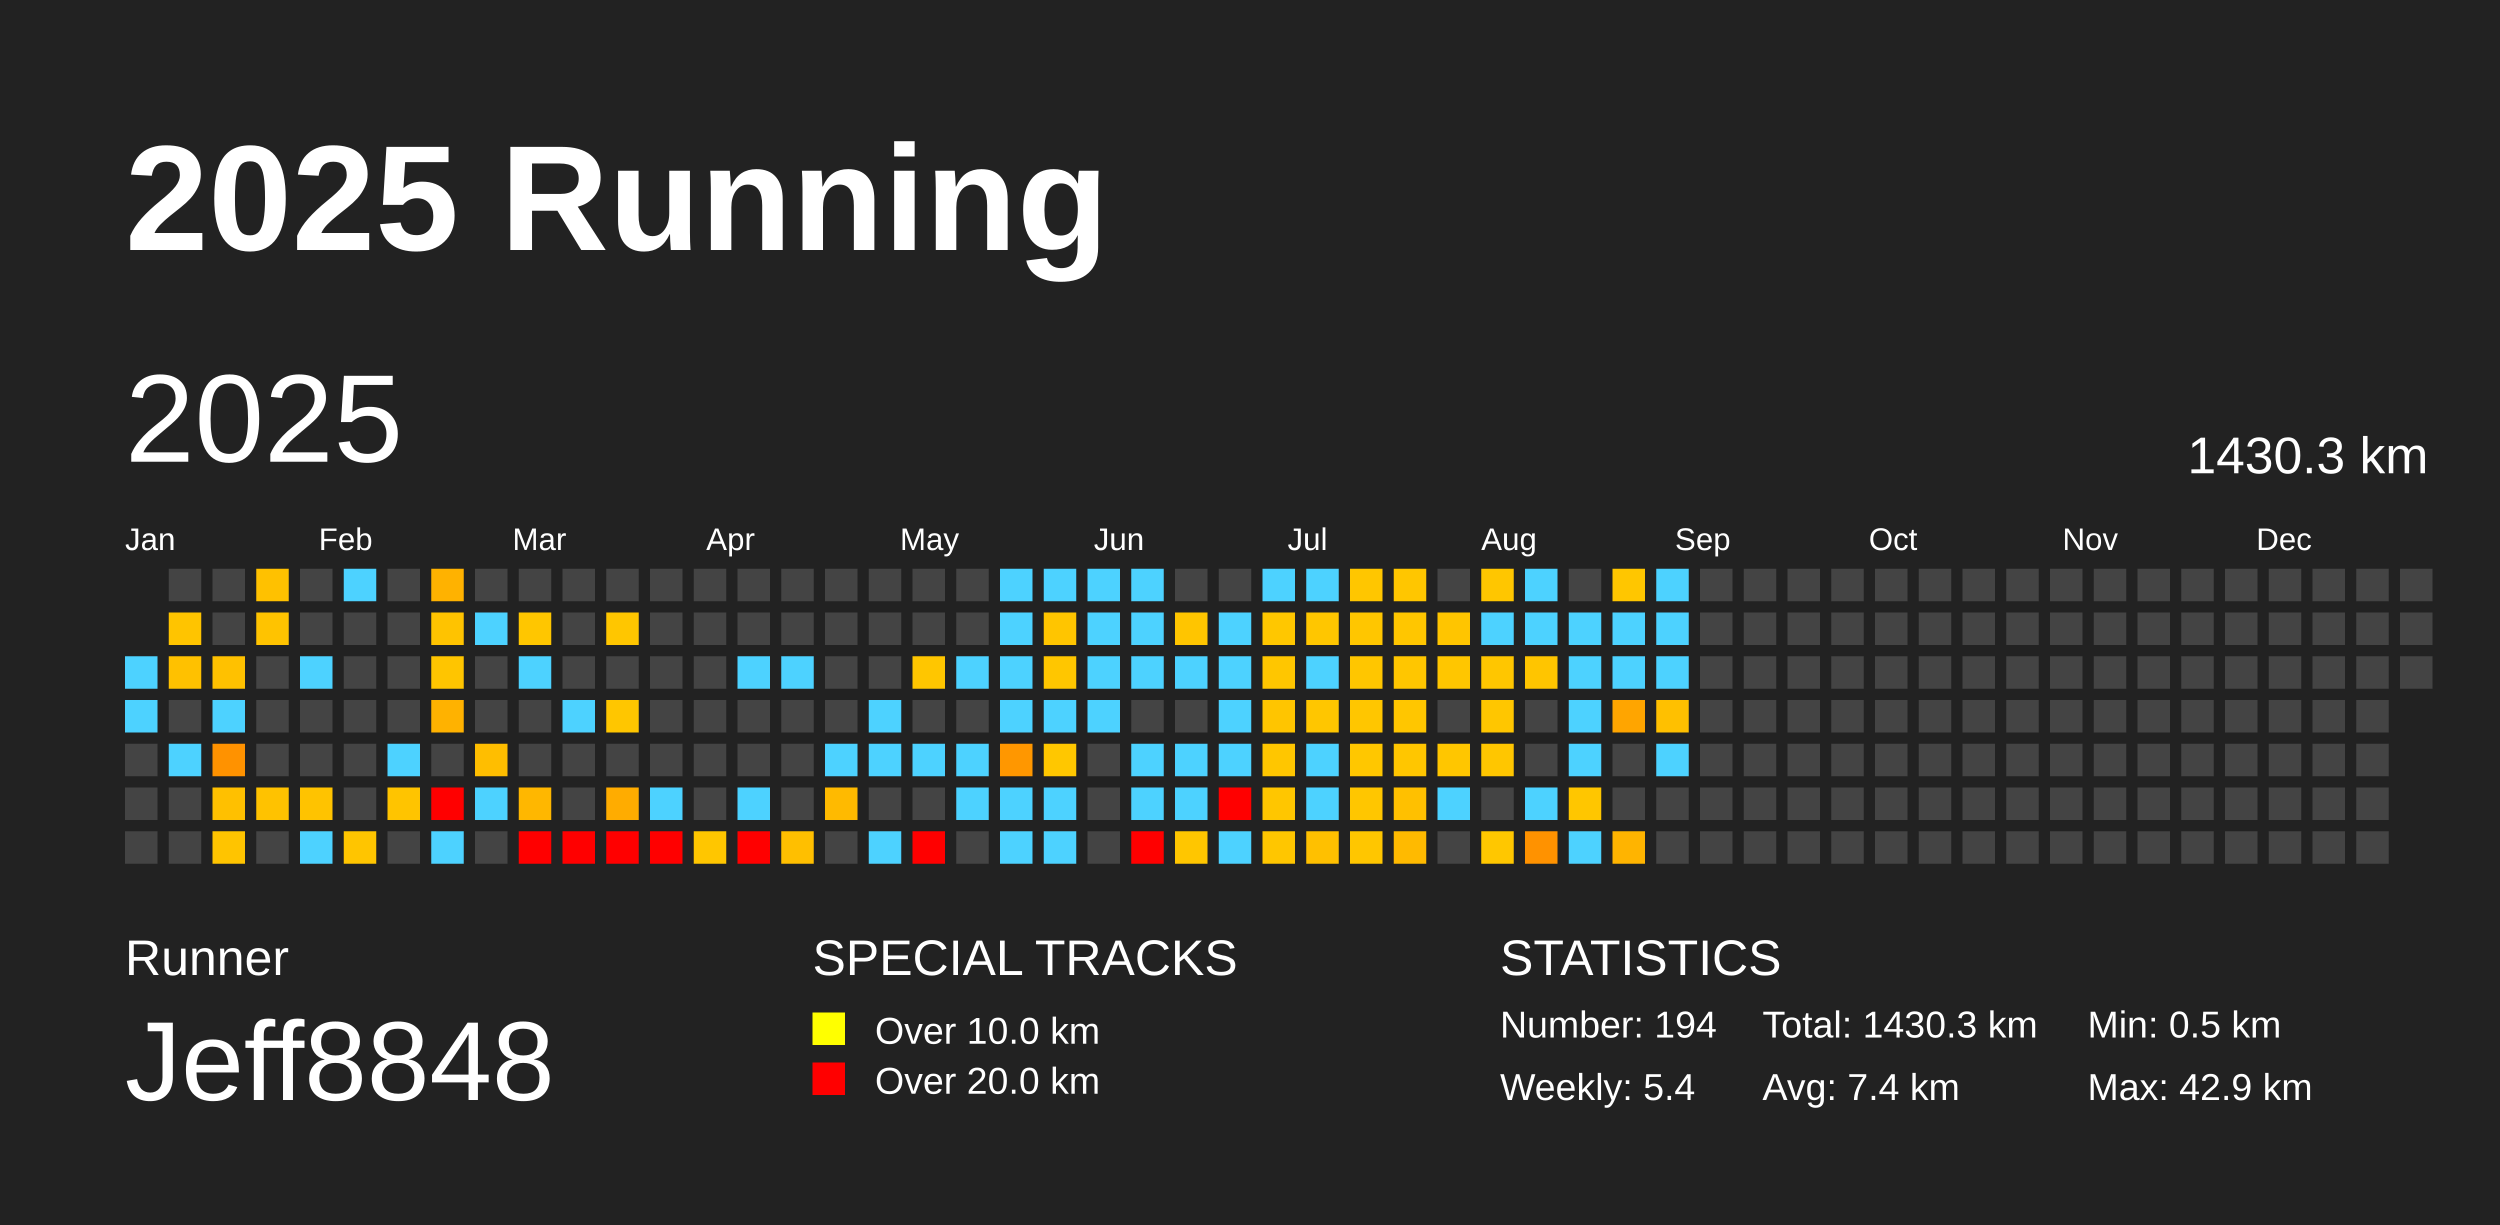
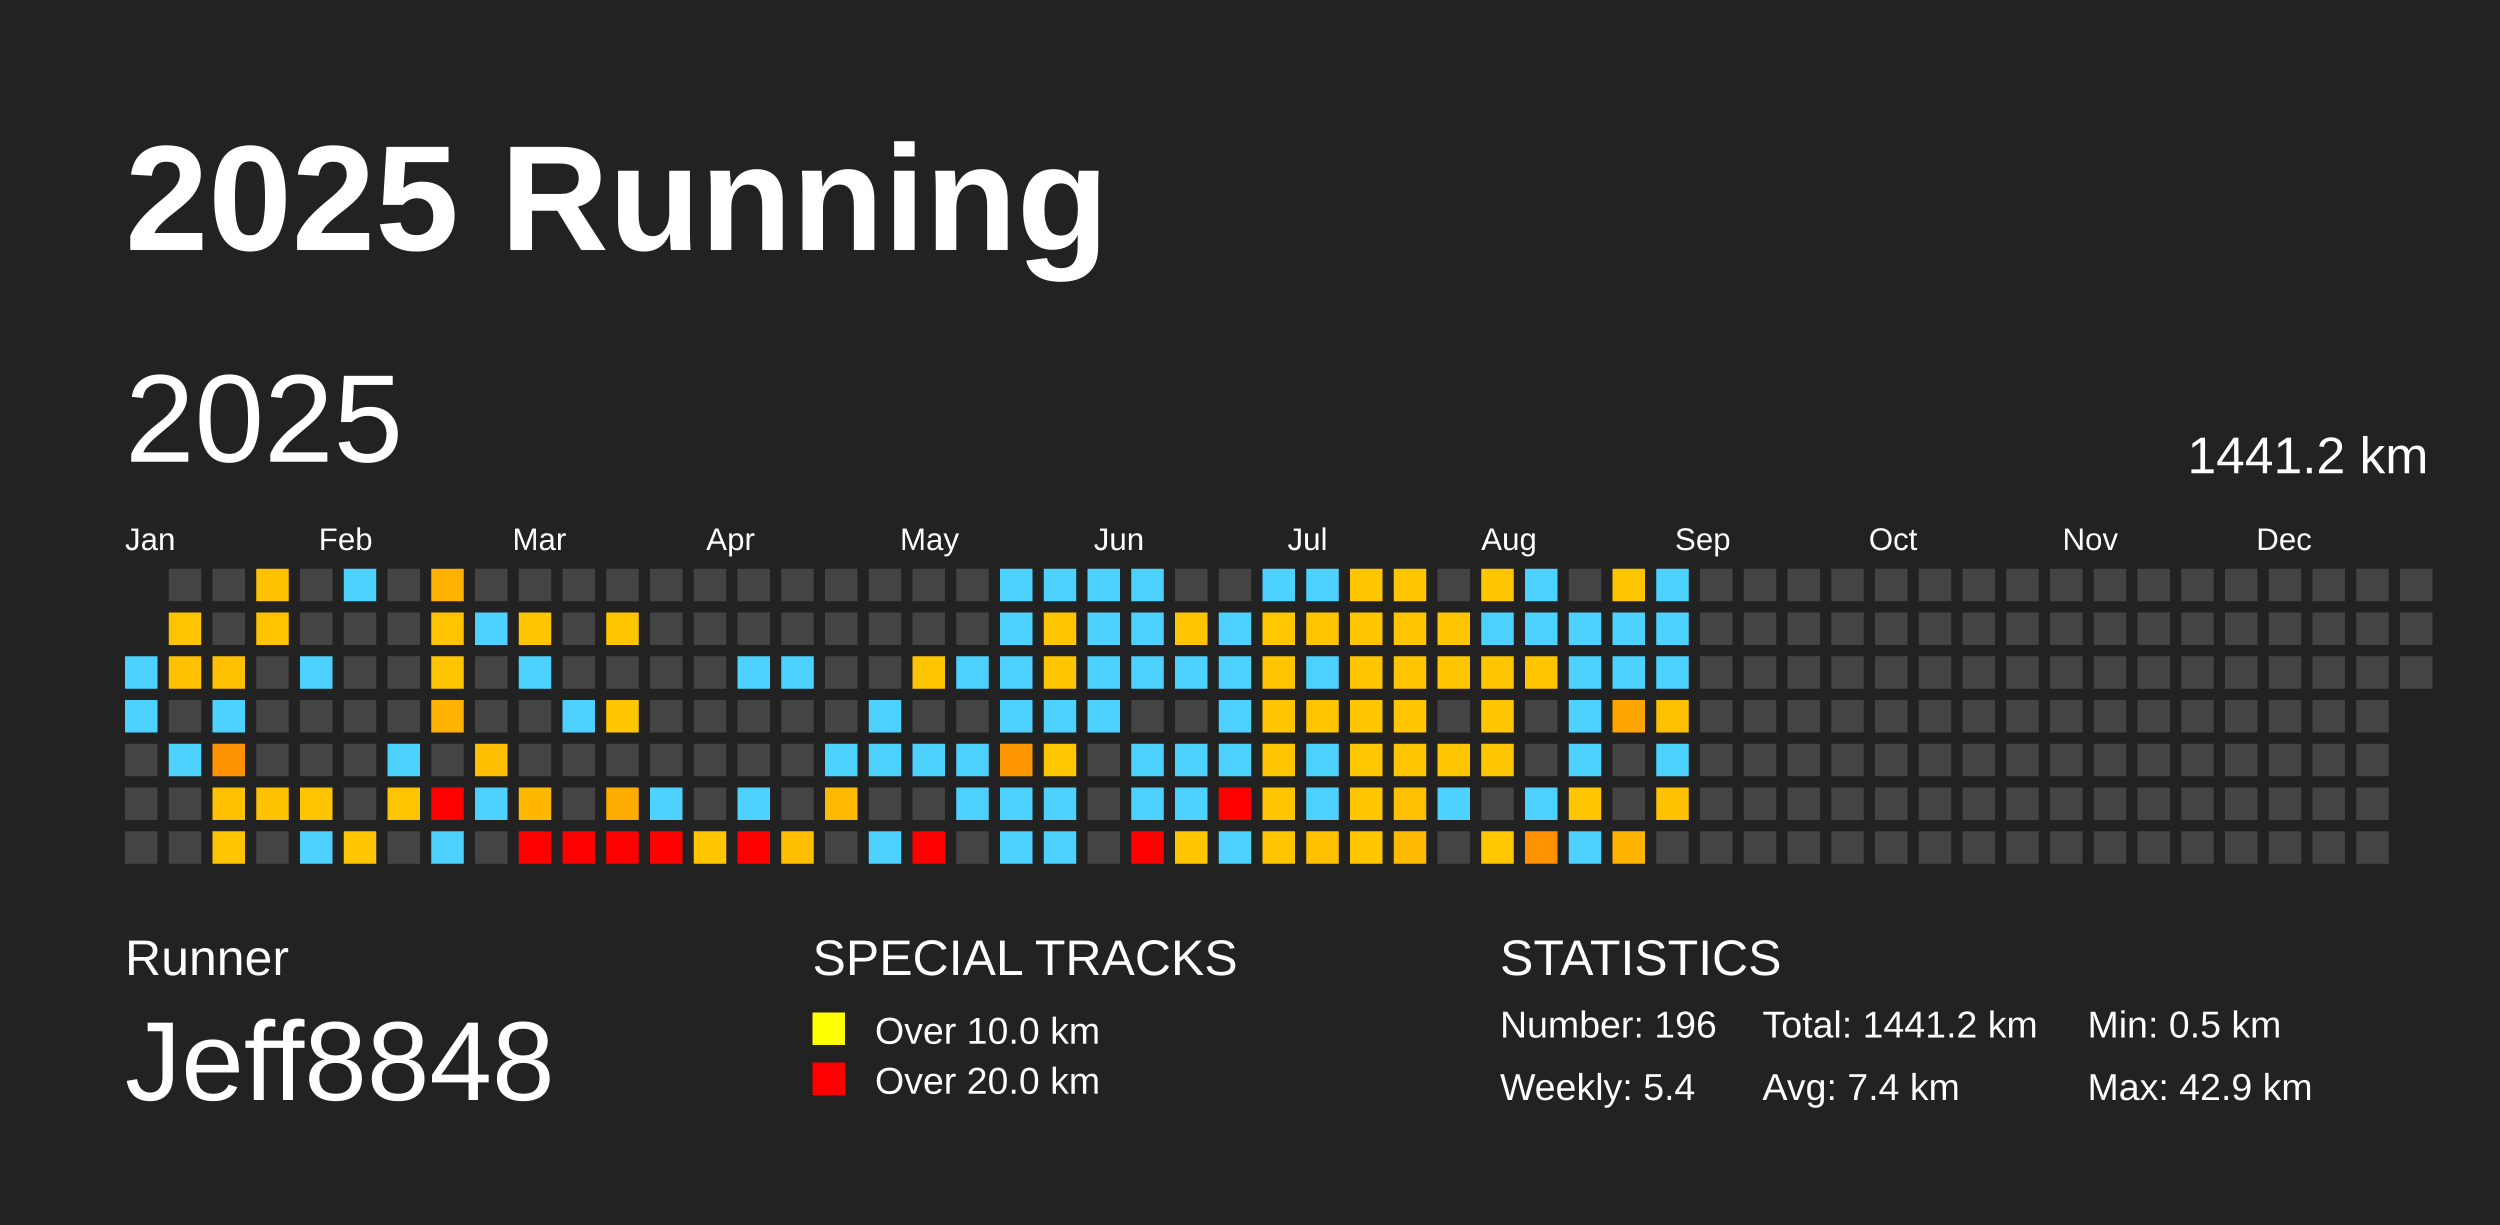
<svg xmlns="http://www.w3.org/2000/svg" baseProfile="full" height="98mm" version="1.1" viewBox="0,0,200,98" width="200mm">
  <defs />
  <rect fill="#222222" height="98" width="200" x="0" y="0" />
  <text fill="#FFFFFF" style="font-size:12px; font-family:Arial; font-weight:bold;" x="10" y="20">2025 Running</text>
  <text fill="#FFFFFF" style="font-size:4px; font-family:Arial" x="10" y="78">Runner</text>
  <text fill="#FFFFFF" style="font-size:9px; font-family:Arial" x="10" y="88">Jeff8848</text>
  <text fill="#FFFFFF" style="font-size:4px; font-family:Arial" x="65" y="78">SPECIAL TRACKS</text>
  <rect fill="yellow" height="2.6" width="2.6" x="65" y="81" />
  <text fill="#FFFFFF" style="font-size:3px; font-family:Arial" x="70" y="83.5">Over 10.0 km</text>
  <rect fill="red" height="2.6" width="2.6" x="65" y="85" />
  <text fill="#FFFFFF" style="font-size:3px; font-family:Arial" x="70" y="87.5">Over 20.0 km</text>
  <text fill="#FFFFFF" style="font-size:4px; font-family:Arial" x="120" y="78">STATISTICS</text>
-   <text fill="#FFFFFF" style="font-size:3px; font-family:Arial" x="120" y="83">Number: 194</text>
+   <text fill="#FFFFFF" style="font-size:3px; font-family:Arial" x="120" y="83">Number: 196</text>
  <text fill="#FFFFFF" style="font-size:3px; font-family:Arial" x="120" y="88">Weekly: 5.4</text>
-   <text fill="#FFFFFF" style="font-size:3px; font-family:Arial" x="141" y="83">Total: 1430.3 km</text>
+   <text fill="#FFFFFF" style="font-size:3px; font-family:Arial" x="141" y="83">Total: 1441.2 km</text>
  <text fill="#FFFFFF" style="font-size:3px; font-family:Arial" x="141" y="88">Avg: 7.4 km</text>
  <text fill="#FFFFFF" style="font-size:3px; font-family:Arial" x="167" y="83">Min: 0.5 km</text>
  <text fill="#FFFFFF" style="font-size:3px; font-family:Arial" x="167" y="88">Max: 42.9 km</text>
  <text dominant-baseline="hanging" fill="#FFFFFF" style="font-size:10.0px; font-family:Arial;" x="10" y="30">2025</text>
-   <text dominant-baseline="hanging" fill="#FFFFFF" style="font-size:4.125px; font-family:Arial;" x="175" y="35">1430.3 km</text>
+   <text dominant-baseline="hanging" fill="#FFFFFF" style="font-size:4.125px; font-family:Arial;" x="175" y="35">1441.2 km</text>
  <text fill="#FFFFFF" style="font-size:2.5px; font-family:Arial" x="10.0" y="44">Jan</text>
  <text fill="#FFFFFF" style="font-size:2.5px; font-family:Arial" x="25.5" y="44">Feb</text>
  <text fill="#FFFFFF" style="font-size:2.5px; font-family:Arial" x="41.0" y="44">Mar</text>
  <text fill="#FFFFFF" style="font-size:2.5px; font-family:Arial" x="56.5" y="44">Apr</text>
  <text fill="#FFFFFF" style="font-size:2.5px; font-family:Arial" x="72.0" y="44">May</text>
  <text fill="#FFFFFF" style="font-size:2.5px; font-family:Arial" x="87.5" y="44">Jun</text>
  <text fill="#FFFFFF" style="font-size:2.5px; font-family:Arial" x="103.0" y="44">Jul</text>
  <text fill="#FFFFFF" style="font-size:2.5px; font-family:Arial" x="118.5" y="44">Aug</text>
  <text fill="#FFFFFF" style="font-size:2.5px; font-family:Arial" x="134.0" y="44">Sep</text>
  <text fill="#FFFFFF" style="font-size:2.5px; font-family:Arial" x="149.5" y="44">Oct</text>
  <text fill="#FFFFFF" style="font-size:2.5px; font-family:Arial" x="165.0" y="44">Nov</text>
  <text fill="#FFFFFF" style="font-size:2.5px; font-family:Arial" x="180.5" y="44">Dec</text>
  <rect fill="#4dd2ff" height="2.6" width="2.6" x="10.0" y="52.5" />
  <rect fill="#4dd2ff" height="2.6" width="2.6" x="10.0" y="56.0" />
  <rect fill="#444444" height="2.6" width="2.6" x="10.0" y="59.5" />
  <rect fill="#444444" height="2.6" width="2.6" x="10.0" y="63.0" />
  <rect fill="#444444" height="2.6" width="2.6" x="10.0" y="66.5" />
  <rect fill="#444444" height="2.6" width="2.6" x="13.5" y="45.5" />
  <rect fill="#ffc400" height="2.6" width="2.6" x="13.5" y="49.0" />
  <rect fill="#ffc100" height="2.6" width="2.6" x="13.5" y="52.5" />
  <rect fill="#444444" height="2.6" width="2.6" x="13.5" y="56.0" />
  <rect fill="#4dd2ff" height="2.6" width="2.6" x="13.5" y="59.5" />
  <rect fill="#444444" height="2.6" width="2.6" x="13.5" y="63.0" />
  <rect fill="#444444" height="2.6" width="2.6" x="13.5" y="66.5" />
  <rect fill="#444444" height="2.6" width="2.6" x="17.0" y="45.5" />
  <rect fill="#444444" height="2.6" width="2.6" x="17.0" y="49.0" />
  <rect fill="#ffc100" height="2.6" width="2.6" x="17.0" y="52.5" />
  <rect fill="#4dd2ff" height="2.6" width="2.6" x="17.0" y="56.0" />
  <rect fill="#ff9200" height="2.6" width="2.6" x="17.0" y="59.5" />
  <rect fill="#ffc000" height="2.6" width="2.6" x="17.0" y="63.0" />
  <rect fill="#ffc400" height="2.6" width="2.6" x="17.0" y="66.5" />
  <rect fill="#ffc100" height="2.6" width="2.6" x="20.5" y="45.5" />
  <rect fill="#ffc300" height="2.6" width="2.6" x="20.5" y="49.0" />
  <rect fill="#444444" height="2.6" width="2.6" x="20.5" y="52.5" />
  <rect fill="#444444" height="2.6" width="2.6" x="20.5" y="56.0" />
  <rect fill="#444444" height="2.6" width="2.6" x="20.5" y="59.5" />
  <rect fill="#ffc200" height="2.6" width="2.6" x="20.5" y="63.0" />
  <rect fill="#444444" height="2.6" width="2.6" x="20.5" y="66.5" />
  <rect fill="#444444" height="2.6" width="2.6" x="24.0" y="45.5" />
  <rect fill="#444444" height="2.6" width="2.6" x="24.0" y="49.0" />
  <rect fill="#4dd2ff" height="2.6" width="2.6" x="24.0" y="52.5" />
  <rect fill="#444444" height="2.6" width="2.6" x="24.0" y="56.0" />
  <rect fill="#444444" height="2.6" width="2.6" x="24.0" y="59.5" />
  <rect fill="#ffc300" height="2.6" width="2.6" x="24.0" y="63.0" />
  <rect fill="#4dd2ff" height="2.6" width="2.6" x="24.0" y="66.5" />
  <rect fill="#4dd2ff" height="2.6" width="2.6" x="27.5" y="45.5" />
  <rect fill="#444444" height="2.6" width="2.6" x="27.5" y="49.0" />
  <rect fill="#444444" height="2.6" width="2.6" x="27.5" y="52.5" />
  <rect fill="#444444" height="2.6" width="2.6" x="27.5" y="56.0" />
  <rect fill="#444444" height="2.6" width="2.6" x="27.5" y="59.5" />
  <rect fill="#444444" height="2.6" width="2.6" x="27.5" y="63.0" />
  <rect fill="#ffc500" height="2.6" width="2.6" x="27.5" y="66.5" />
  <rect fill="#444444" height="2.6" width="2.6" x="31.0" y="45.5" />
  <rect fill="#444444" height="2.6" width="2.6" x="31.0" y="49.0" />
  <rect fill="#444444" height="2.6" width="2.6" x="31.0" y="52.5" />
  <rect fill="#444444" height="2.6" width="2.6" x="31.0" y="56.0" />
  <rect fill="#4dd2ff" height="2.6" width="2.6" x="31.0" y="59.5" />
  <rect fill="#ffc400" height="2.6" width="2.6" x="31.0" y="63.0" />
  <rect fill="#444444" height="2.6" width="2.6" x="31.0" y="66.5" />
  <rect fill="#ffb200" height="2.6" width="2.6" x="34.5" y="45.5" />
  <rect fill="#ffc300" height="2.6" width="2.6" x="34.5" y="49.0" />
  <rect fill="#ffc500" height="2.6" width="2.6" x="34.5" y="52.5" />
  <rect fill="#ffb200" height="2.6" width="2.6" x="34.5" y="56.0" />
  <rect fill="#444444" height="2.6" width="2.6" x="34.5" y="59.5" />
  <rect fill="red" height="2.6" width="2.6" x="34.5" y="63.0" />
  <rect fill="#4dd2ff" height="2.6" width="2.6" x="34.5" y="66.5" />
  <rect fill="#444444" height="2.6" width="2.6" x="38.0" y="45.5" />
  <rect fill="#4dd2ff" height="2.6" width="2.6" x="38.0" y="49.0" />
  <rect fill="#444444" height="2.6" width="2.6" x="38.0" y="52.5" />
  <rect fill="#444444" height="2.6" width="2.6" x="38.0" y="56.0" />
  <rect fill="#ffbe00" height="2.6" width="2.6" x="38.0" y="59.5" />
  <rect fill="#4dd2ff" height="2.6" width="2.6" x="38.0" y="63.0" />
  <rect fill="#444444" height="2.6" width="2.6" x="38.0" y="66.5" />
  <rect fill="#444444" height="2.6" width="2.6" x="41.5" y="45.5" />
  <rect fill="#ffc600" height="2.6" width="2.6" x="41.5" y="49.0" />
  <rect fill="#4dd2ff" height="2.6" width="2.6" x="41.5" y="52.5" />
  <rect fill="#444444" height="2.6" width="2.6" x="41.5" y="56.0" />
  <rect fill="#444444" height="2.6" width="2.6" x="41.5" y="59.5" />
  <rect fill="#ffb700" height="2.6" width="2.6" x="41.5" y="63.0" />
  <rect fill="red" height="2.6" width="2.6" x="41.5" y="66.5" />
  <rect fill="#444444" height="2.6" width="2.6" x="45.0" y="45.5" />
  <rect fill="#444444" height="2.6" width="2.6" x="45.0" y="49.0" />
  <rect fill="#444444" height="2.6" width="2.6" x="45.0" y="52.5" />
  <rect fill="#4dd2ff" height="2.6" width="2.6" x="45.0" y="56.0" />
  <rect fill="#444444" height="2.6" width="2.6" x="45.0" y="59.5" />
  <rect fill="#444444" height="2.6" width="2.6" x="45.0" y="63.0" />
  <rect fill="red" height="2.6" width="2.6" x="45.0" y="66.5" />
  <rect fill="#444444" height="2.6" width="2.6" x="48.5" y="45.5" />
  <rect fill="#ffc600" height="2.6" width="2.6" x="48.5" y="49.0" />
  <rect fill="#444444" height="2.6" width="2.6" x="48.5" y="52.5" />
  <rect fill="#ffc600" height="2.6" width="2.6" x="48.5" y="56.0" />
  <rect fill="#444444" height="2.6" width="2.6" x="48.5" y="59.5" />
  <rect fill="#ffac00" height="2.6" width="2.6" x="48.5" y="63.0" />
  <rect fill="red" height="2.6" width="2.6" x="48.5" y="66.5" />
  <rect fill="#444444" height="2.6" width="2.6" x="52.0" y="45.5" />
  <rect fill="#444444" height="2.6" width="2.6" x="52.0" y="49.0" />
  <rect fill="#444444" height="2.6" width="2.6" x="52.0" y="52.5" />
  <rect fill="#444444" height="2.6" width="2.6" x="52.0" y="56.0" />
  <rect fill="#444444" height="2.6" width="2.6" x="52.0" y="59.5" />
  <rect fill="#4dd2ff" height="2.6" width="2.6" x="52.0" y="63.0" />
  <rect fill="red" height="2.6" width="2.6" x="52.0" y="66.5" />
  <rect fill="#444444" height="2.6" width="2.6" x="55.5" y="45.5" />
  <rect fill="#444444" height="2.6" width="2.6" x="55.5" y="49.0" />
  <rect fill="#444444" height="2.6" width="2.6" x="55.5" y="52.5" />
  <rect fill="#444444" height="2.6" width="2.6" x="55.5" y="56.0" />
  <rect fill="#444444" height="2.6" width="2.6" x="55.5" y="59.5" />
  <rect fill="#444444" height="2.6" width="2.6" x="55.5" y="63.0" />
  <rect fill="#ffc600" height="2.6" width="2.6" x="55.5" y="66.5" />
  <rect fill="#444444" height="2.6" width="2.6" x="59.0" y="45.5" />
  <rect fill="#444444" height="2.6" width="2.6" x="59.0" y="49.0" />
  <rect fill="#4dd2ff" height="2.6" width="2.6" x="59.0" y="52.5" />
  <rect fill="#444444" height="2.6" width="2.6" x="59.0" y="56.0" />
  <rect fill="#444444" height="2.6" width="2.6" x="59.0" y="59.5" />
  <rect fill="#4dd2ff" height="2.6" width="2.6" x="59.0" y="63.0" />
  <rect fill="red" height="2.6" width="2.6" x="59.0" y="66.5" />
  <rect fill="#444444" height="2.6" width="2.6" x="62.5" y="45.5" />
  <rect fill="#444444" height="2.6" width="2.6" x="62.5" y="49.0" />
  <rect fill="#4dd2ff" height="2.6" width="2.6" x="62.5" y="52.5" />
  <rect fill="#444444" height="2.6" width="2.6" x="62.5" y="56.0" />
  <rect fill="#444444" height="2.6" width="2.6" x="62.5" y="59.5" />
  <rect fill="#444444" height="2.6" width="2.6" x="62.5" y="63.0" />
  <rect fill="#ffbf00" height="2.6" width="2.6" x="62.5" y="66.5" />
  <rect fill="#444444" height="2.6" width="2.6" x="66.0" y="45.5" />
  <rect fill="#444444" height="2.6" width="2.6" x="66.0" y="49.0" />
  <rect fill="#444444" height="2.6" width="2.6" x="66.0" y="52.5" />
  <rect fill="#444444" height="2.6" width="2.6" x="66.0" y="56.0" />
  <rect fill="#4dd2ff" height="2.6" width="2.6" x="66.0" y="59.5" />
  <rect fill="#ffba00" height="2.6" width="2.6" x="66.0" y="63.0" />
  <rect fill="#444444" height="2.6" width="2.6" x="66.0" y="66.5" />
  <rect fill="#444444" height="2.6" width="2.6" x="69.5" y="45.5" />
  <rect fill="#444444" height="2.6" width="2.6" x="69.5" y="49.0" />
  <rect fill="#444444" height="2.6" width="2.6" x="69.5" y="52.5" />
  <rect fill="#4dd2ff" height="2.6" width="2.6" x="69.5" y="56.0" />
  <rect fill="#4dd2ff" height="2.6" width="2.6" x="69.5" y="59.5" />
  <rect fill="#444444" height="2.6" width="2.6" x="69.5" y="63.0" />
  <rect fill="#4dd2ff" height="2.6" width="2.6" x="69.5" y="66.5" />
  <rect fill="#444444" height="2.6" width="2.6" x="73.0" y="45.5" />
  <rect fill="#444444" height="2.6" width="2.6" x="73.0" y="49.0" />
  <rect fill="#ffc600" height="2.6" width="2.6" x="73.0" y="52.5" />
  <rect fill="#444444" height="2.6" width="2.6" x="73.0" y="56.0" />
  <rect fill="#4dd2ff" height="2.6" width="2.6" x="73.0" y="59.5" />
  <rect fill="#444444" height="2.6" width="2.6" x="73.0" y="63.0" />
  <rect fill="red" height="2.6" width="2.6" x="73.0" y="66.5" />
  <rect fill="#444444" height="2.6" width="2.6" x="76.5" y="45.5" />
  <rect fill="#444444" height="2.6" width="2.6" x="76.5" y="49.0" />
  <rect fill="#4dd2ff" height="2.6" width="2.6" x="76.5" y="52.5" />
  <rect fill="#444444" height="2.6" width="2.6" x="76.5" y="56.0" />
  <rect fill="#4dd2ff" height="2.6" width="2.6" x="76.5" y="59.5" />
  <rect fill="#4dd2ff" height="2.6" width="2.6" x="76.5" y="63.0" />
  <rect fill="#444444" height="2.6" width="2.6" x="76.5" y="66.5" />
  <rect fill="#4dd2ff" height="2.6" width="2.6" x="80.0" y="45.5" />
  <rect fill="#4dd2ff" height="2.6" width="2.6" x="80.0" y="49.0" />
  <rect fill="#4dd2ff" height="2.6" width="2.6" x="80.0" y="52.5" />
  <rect fill="#4dd2ff" height="2.6" width="2.6" x="80.0" y="56.0" />
  <rect fill="#ff9700" height="2.6" width="2.6" x="80.0" y="59.5" />
  <rect fill="#4dd2ff" height="2.6" width="2.6" x="80.0" y="63.0" />
  <rect fill="#4dd2ff" height="2.6" width="2.6" x="80.0" y="66.5" />
  <rect fill="#4dd2ff" height="2.6" width="2.6" x="83.5" y="45.5" />
  <rect fill="#ffc500" height="2.6" width="2.6" x="83.5" y="49.0" />
  <rect fill="#ffc600" height="2.6" width="2.6" x="83.5" y="52.5" />
  <rect fill="#4dd2ff" height="2.6" width="2.6" x="83.5" y="56.0" />
  <rect fill="#ffc700" height="2.6" width="2.6" x="83.5" y="59.5" />
  <rect fill="#4dd2ff" height="2.6" width="2.6" x="83.5" y="63.0" />
  <rect fill="#4dd2ff" height="2.6" width="2.6" x="83.5" y="66.5" />
  <rect fill="#4dd2ff" height="2.6" width="2.6" x="87.0" y="45.5" />
  <rect fill="#4dd2ff" height="2.6" width="2.6" x="87.0" y="49.0" />
  <rect fill="#4dd2ff" height="2.6" width="2.6" x="87.0" y="52.5" />
  <rect fill="#4dd2ff" height="2.6" width="2.6" x="87.0" y="56.0" />
  <rect fill="#444444" height="2.6" width="2.6" x="87.0" y="59.5" />
  <rect fill="#444444" height="2.6" width="2.6" x="87.0" y="63.0" />
  <rect fill="#444444" height="2.6" width="2.6" x="87.0" y="66.5" />
  <rect fill="#4dd2ff" height="2.6" width="2.6" x="90.5" y="45.5" />
  <rect fill="#4dd2ff" height="2.6" width="2.6" x="90.5" y="49.0" />
  <rect fill="#4dd2ff" height="2.6" width="2.6" x="90.5" y="52.5" />
  <rect fill="#444444" height="2.6" width="2.6" x="90.5" y="56.0" />
  <rect fill="#4dd2ff" height="2.6" width="2.6" x="90.5" y="59.5" />
  <rect fill="#4dd2ff" height="2.6" width="2.6" x="90.5" y="63.0" />
  <rect fill="red" height="2.6" width="2.6" x="90.5" y="66.5" />
  <rect fill="#444444" height="2.6" width="2.6" x="94.0" y="45.5" />
  <rect fill="#ffc500" height="2.6" width="2.6" x="94.0" y="49.0" />
  <rect fill="#4dd2ff" height="2.6" width="2.6" x="94.0" y="52.5" />
  <rect fill="#444444" height="2.6" width="2.6" x="94.0" y="56.0" />
  <rect fill="#4dd2ff" height="2.6" width="2.6" x="94.0" y="59.5" />
  <rect fill="#4dd2ff" height="2.6" width="2.6" x="94.0" y="63.0" />
  <rect fill="#ffc600" height="2.6" width="2.6" x="94.0" y="66.5" />
  <rect fill="#444444" height="2.6" width="2.6" x="97.5" y="45.5" />
  <rect fill="#4dd2ff" height="2.6" width="2.6" x="97.5" y="49.0" />
  <rect fill="#4dd2ff" height="2.6" width="2.6" x="97.5" y="52.5" />
  <rect fill="#4dd2ff" height="2.6" width="2.6" x="97.5" y="56.0" />
  <rect fill="#4dd2ff" height="2.6" width="2.6" x="97.5" y="59.5" />
  <rect fill="red" height="2.6" width="2.6" x="97.5" y="63.0" />
  <rect fill="#4dd2ff" height="2.6" width="2.6" x="97.5" y="66.5" />
  <rect fill="#4dd2ff" height="2.6" width="2.6" x="101.0" y="45.5" />
  <rect fill="#ffc700" height="2.6" width="2.6" x="101.0" y="49.0" />
  <rect fill="#ffc600" height="2.6" width="2.6" x="101.0" y="52.5" />
  <rect fill="#ffc500" height="2.6" width="2.6" x="101.0" y="56.0" />
  <rect fill="#ffc600" height="2.6" width="2.6" x="101.0" y="59.5" />
  <rect fill="#ffc600" height="2.6" width="2.6" x="101.0" y="63.0" />
  <rect fill="#ffc600" height="2.6" width="2.6" x="101.0" y="66.5" />
  <rect fill="#4dd2ff" height="2.6" width="2.6" x="104.5" y="45.5" />
  <rect fill="#ffc600" height="2.6" width="2.6" x="104.5" y="49.0" />
  <rect fill="#4dd2ff" height="2.6" width="2.6" x="104.5" y="52.5" />
  <rect fill="#ffc600" height="2.6" width="2.6" x="104.5" y="56.0" />
  <rect fill="#4dd2ff" height="2.6" width="2.6" x="104.5" y="59.5" />
  <rect fill="#4dd2ff" height="2.6" width="2.6" x="104.5" y="63.0" />
  <rect fill="#ffc000" height="2.6" width="2.6" x="104.5" y="66.5" />
  <rect fill="#ffc600" height="2.6" width="2.6" x="108.0" y="45.5" />
  <rect fill="#ffc600" height="2.6" width="2.6" x="108.0" y="49.0" />
  <rect fill="#ffc600" height="2.6" width="2.6" x="108.0" y="52.5" />
  <rect fill="#ffc600" height="2.6" width="2.6" x="108.0" y="56.0" />
  <rect fill="#ffc700" height="2.6" width="2.6" x="108.0" y="59.5" />
  <rect fill="#ffc600" height="2.6" width="2.6" x="108.0" y="63.0" />
  <rect fill="#ffc600" height="2.6" width="2.6" x="108.0" y="66.5" />
  <rect fill="#ffc600" height="2.6" width="2.6" x="111.5" y="45.5" />
  <rect fill="#ffc600" height="2.6" width="2.6" x="111.5" y="49.0" />
  <rect fill="#ffc600" height="2.6" width="2.6" x="111.5" y="52.5" />
  <rect fill="#ffc600" height="2.6" width="2.6" x="111.5" y="56.0" />
  <rect fill="#ffc600" height="2.6" width="2.6" x="111.5" y="59.5" />
  <rect fill="#ffc000" height="2.6" width="2.6" x="111.5" y="63.0" />
  <rect fill="#ffba00" height="2.6" width="2.6" x="111.5" y="66.5" />
  <rect fill="#444444" height="2.6" width="2.6" x="115.0" y="45.5" />
  <rect fill="#ffc500" height="2.6" width="2.6" x="115.0" y="49.0" />
  <rect fill="#ffc600" height="2.6" width="2.6" x="115.0" y="52.5" />
  <rect fill="#444444" height="2.6" width="2.6" x="115.0" y="56.0" />
  <rect fill="#ffc600" height="2.6" width="2.6" x="115.0" y="59.5" />
  <rect fill="#4dd2ff" height="2.6" width="2.6" x="115.0" y="63.0" />
  <rect fill="#444444" height="2.6" width="2.6" x="115.0" y="66.5" />
  <rect fill="#ffc600" height="2.6" width="2.6" x="118.5" y="45.5" />
  <rect fill="#4dd2ff" height="2.6" width="2.6" x="118.5" y="49.0" />
  <rect fill="#ffc600" height="2.6" width="2.6" x="118.5" y="52.5" />
  <rect fill="#ffc600" height="2.6" width="2.6" x="118.5" y="56.0" />
  <rect fill="#ffc600" height="2.6" width="2.6" x="118.5" y="59.5" />
  <rect fill="#444444" height="2.6" width="2.6" x="118.5" y="63.0" />
  <rect fill="#ffc700" height="2.6" width="2.6" x="118.5" y="66.5" />
  <rect fill="#4dd2ff" height="2.6" width="2.6" x="122.0" y="45.5" />
  <rect fill="#4dd2ff" height="2.6" width="2.6" x="122.0" y="49.0" />
  <rect fill="#ffc500" height="2.6" width="2.6" x="122.0" y="52.5" />
  <rect fill="#444444" height="2.6" width="2.6" x="122.0" y="56.0" />
  <rect fill="#444444" height="2.6" width="2.6" x="122.0" y="59.5" />
  <rect fill="#4dd2ff" height="2.6" width="2.6" x="122.0" y="63.0" />
  <rect fill="#ff9200" height="2.6" width="2.6" x="122.0" y="66.5" />
  <rect fill="#444444" height="2.6" width="2.6" x="125.5" y="45.5" />
  <rect fill="#4dd2ff" height="2.6" width="2.6" x="125.5" y="49.0" />
  <rect fill="#4dd2ff" height="2.6" width="2.6" x="125.5" y="52.5" />
  <rect fill="#4dd2ff" height="2.6" width="2.6" x="125.5" y="56.0" />
  <rect fill="#4dd2ff" height="2.6" width="2.6" x="125.5" y="59.5" />
  <rect fill="#ffc600" height="2.6" width="2.6" x="125.5" y="63.0" />
  <rect fill="#4dd2ff" height="2.6" width="2.6" x="125.5" y="66.5" />
  <rect fill="#ffc600" height="2.6" width="2.6" x="129.0" y="45.5" />
  <rect fill="#4dd2ff" height="2.6" width="2.6" x="129.0" y="49.0" />
  <rect fill="#4dd2ff" height="2.6" width="2.6" x="129.0" y="52.5" />
  <rect fill="#ffa500" height="2.6" width="2.6" x="129.0" y="56.0" />
  <rect fill="#444444" height="2.6" width="2.6" x="129.0" y="59.5" />
  <rect fill="#444444" height="2.6" width="2.6" x="129.0" y="63.0" />
  <rect fill="#ffb400" height="2.6" width="2.6" x="129.0" y="66.5" />
  <rect fill="#4dd2ff" height="2.6" width="2.6" x="132.5" y="45.5" />
  <rect fill="#4dd2ff" height="2.6" width="2.6" x="132.5" y="49.0" />
  <rect fill="#4dd2ff" height="2.6" width="2.6" x="132.5" y="52.5" />
  <rect fill="#ffc000" height="2.6" width="2.6" x="132.5" y="56.0" />
  <rect fill="#4dd2ff" height="2.6" width="2.6" x="132.5" y="59.5" />
-   <rect fill="#444444" height="2.6" width="2.6" x="132.5" y="63.0" />
+   <rect fill="#ffc100" height="2.6" width="2.6" x="132.5" y="63.0" />
  <rect fill="#444444" height="2.6" width="2.6" x="132.5" y="66.5" />
  <rect fill="#444444" height="2.6" width="2.6" x="136.0" y="45.5" />
  <rect fill="#444444" height="2.6" width="2.6" x="136.0" y="49.0" />
  <rect fill="#444444" height="2.6" width="2.6" x="136.0" y="52.5" />
  <rect fill="#444444" height="2.6" width="2.6" x="136.0" y="56.0" />
  <rect fill="#444444" height="2.6" width="2.6" x="136.0" y="59.5" />
  <rect fill="#444444" height="2.6" width="2.6" x="136.0" y="63.0" />
  <rect fill="#444444" height="2.6" width="2.6" x="136.0" y="66.5" />
  <rect fill="#444444" height="2.6" width="2.6" x="139.5" y="45.5" />
  <rect fill="#444444" height="2.6" width="2.6" x="139.5" y="49.0" />
  <rect fill="#444444" height="2.6" width="2.6" x="139.5" y="52.5" />
  <rect fill="#444444" height="2.6" width="2.6" x="139.5" y="56.0" />
  <rect fill="#444444" height="2.6" width="2.6" x="139.5" y="59.5" />
  <rect fill="#444444" height="2.6" width="2.6" x="139.5" y="63.0" />
  <rect fill="#444444" height="2.6" width="2.6" x="139.5" y="66.5" />
  <rect fill="#444444" height="2.6" width="2.6" x="143.0" y="45.5" />
  <rect fill="#444444" height="2.6" width="2.6" x="143.0" y="49.0" />
  <rect fill="#444444" height="2.6" width="2.6" x="143.0" y="52.5" />
  <rect fill="#444444" height="2.6" width="2.6" x="143.0" y="56.0" />
  <rect fill="#444444" height="2.6" width="2.6" x="143.0" y="59.5" />
  <rect fill="#444444" height="2.6" width="2.6" x="143.0" y="63.0" />
  <rect fill="#444444" height="2.6" width="2.6" x="143.0" y="66.5" />
  <rect fill="#444444" height="2.6" width="2.6" x="146.5" y="45.5" />
  <rect fill="#444444" height="2.6" width="2.6" x="146.5" y="49.0" />
  <rect fill="#444444" height="2.6" width="2.6" x="146.5" y="52.5" />
  <rect fill="#444444" height="2.6" width="2.6" x="146.5" y="56.0" />
  <rect fill="#444444" height="2.6" width="2.6" x="146.5" y="59.5" />
  <rect fill="#444444" height="2.6" width="2.6" x="146.5" y="63.0" />
  <rect fill="#444444" height="2.6" width="2.6" x="146.5" y="66.5" />
  <rect fill="#444444" height="2.6" width="2.6" x="150.0" y="45.5" />
  <rect fill="#444444" height="2.6" width="2.6" x="150.0" y="49.0" />
  <rect fill="#444444" height="2.6" width="2.6" x="150.0" y="52.5" />
  <rect fill="#444444" height="2.6" width="2.6" x="150.0" y="56.0" />
  <rect fill="#444444" height="2.6" width="2.6" x="150.0" y="59.5" />
  <rect fill="#444444" height="2.6" width="2.6" x="150.0" y="63.0" />
  <rect fill="#444444" height="2.6" width="2.6" x="150.0" y="66.5" />
  <rect fill="#444444" height="2.6" width="2.6" x="153.5" y="45.5" />
  <rect fill="#444444" height="2.6" width="2.6" x="153.5" y="49.0" />
  <rect fill="#444444" height="2.6" width="2.6" x="153.5" y="52.5" />
  <rect fill="#444444" height="2.6" width="2.6" x="153.5" y="56.0" />
  <rect fill="#444444" height="2.6" width="2.6" x="153.5" y="59.5" />
  <rect fill="#444444" height="2.6" width="2.6" x="153.5" y="63.0" />
  <rect fill="#444444" height="2.6" width="2.6" x="153.5" y="66.5" />
  <rect fill="#444444" height="2.6" width="2.6" x="157.0" y="45.5" />
  <rect fill="#444444" height="2.6" width="2.6" x="157.0" y="49.0" />
  <rect fill="#444444" height="2.6" width="2.6" x="157.0" y="52.5" />
  <rect fill="#444444" height="2.6" width="2.6" x="157.0" y="56.0" />
  <rect fill="#444444" height="2.6" width="2.6" x="157.0" y="59.5" />
  <rect fill="#444444" height="2.6" width="2.6" x="157.0" y="63.0" />
  <rect fill="#444444" height="2.6" width="2.6" x="157.0" y="66.5" />
  <rect fill="#444444" height="2.6" width="2.6" x="160.5" y="45.5" />
  <rect fill="#444444" height="2.6" width="2.6" x="160.5" y="49.0" />
  <rect fill="#444444" height="2.6" width="2.6" x="160.5" y="52.5" />
  <rect fill="#444444" height="2.6" width="2.6" x="160.5" y="56.0" />
  <rect fill="#444444" height="2.6" width="2.6" x="160.5" y="59.5" />
  <rect fill="#444444" height="2.6" width="2.6" x="160.5" y="63.0" />
  <rect fill="#444444" height="2.6" width="2.6" x="160.5" y="66.5" />
  <rect fill="#444444" height="2.6" width="2.6" x="164.0" y="45.5" />
  <rect fill="#444444" height="2.6" width="2.6" x="164.0" y="49.0" />
  <rect fill="#444444" height="2.6" width="2.6" x="164.0" y="52.5" />
  <rect fill="#444444" height="2.6" width="2.6" x="164.0" y="56.0" />
  <rect fill="#444444" height="2.6" width="2.6" x="164.0" y="59.5" />
  <rect fill="#444444" height="2.6" width="2.6" x="164.0" y="63.0" />
  <rect fill="#444444" height="2.6" width="2.6" x="164.0" y="66.5" />
  <rect fill="#444444" height="2.6" width="2.6" x="167.5" y="45.5" />
  <rect fill="#444444" height="2.6" width="2.6" x="167.5" y="49.0" />
  <rect fill="#444444" height="2.6" width="2.6" x="167.5" y="52.5" />
  <rect fill="#444444" height="2.6" width="2.6" x="167.5" y="56.0" />
  <rect fill="#444444" height="2.6" width="2.6" x="167.5" y="59.5" />
  <rect fill="#444444" height="2.6" width="2.6" x="167.5" y="63.0" />
  <rect fill="#444444" height="2.6" width="2.6" x="167.5" y="66.5" />
  <rect fill="#444444" height="2.6" width="2.6" x="171.0" y="45.5" />
  <rect fill="#444444" height="2.6" width="2.6" x="171.0" y="49.0" />
  <rect fill="#444444" height="2.6" width="2.6" x="171.0" y="52.5" />
  <rect fill="#444444" height="2.6" width="2.6" x="171.0" y="56.0" />
  <rect fill="#444444" height="2.6" width="2.6" x="171.0" y="59.5" />
  <rect fill="#444444" height="2.6" width="2.6" x="171.0" y="63.0" />
  <rect fill="#444444" height="2.6" width="2.6" x="171.0" y="66.5" />
  <rect fill="#444444" height="2.6" width="2.6" x="174.5" y="45.5" />
  <rect fill="#444444" height="2.6" width="2.6" x="174.5" y="49.0" />
  <rect fill="#444444" height="2.6" width="2.6" x="174.5" y="52.5" />
  <rect fill="#444444" height="2.6" width="2.6" x="174.5" y="56.0" />
  <rect fill="#444444" height="2.6" width="2.6" x="174.5" y="59.5" />
  <rect fill="#444444" height="2.6" width="2.6" x="174.5" y="63.0" />
  <rect fill="#444444" height="2.6" width="2.6" x="174.5" y="66.5" />
  <rect fill="#444444" height="2.6" width="2.6" x="178.0" y="45.5" />
  <rect fill="#444444" height="2.6" width="2.6" x="178.0" y="49.0" />
  <rect fill="#444444" height="2.6" width="2.6" x="178.0" y="52.5" />
  <rect fill="#444444" height="2.6" width="2.6" x="178.0" y="56.0" />
  <rect fill="#444444" height="2.6" width="2.6" x="178.0" y="59.5" />
  <rect fill="#444444" height="2.6" width="2.6" x="178.0" y="63.0" />
  <rect fill="#444444" height="2.6" width="2.6" x="178.0" y="66.5" />
  <rect fill="#444444" height="2.6" width="2.6" x="181.5" y="45.5" />
  <rect fill="#444444" height="2.6" width="2.6" x="181.5" y="49.0" />
  <rect fill="#444444" height="2.6" width="2.6" x="181.5" y="52.5" />
  <rect fill="#444444" height="2.6" width="2.6" x="181.5" y="56.0" />
  <rect fill="#444444" height="2.6" width="2.6" x="181.5" y="59.5" />
  <rect fill="#444444" height="2.6" width="2.6" x="181.5" y="63.0" />
  <rect fill="#444444" height="2.6" width="2.6" x="181.5" y="66.5" />
  <rect fill="#444444" height="2.6" width="2.6" x="185.0" y="45.5" />
  <rect fill="#444444" height="2.6" width="2.6" x="185.0" y="49.0" />
  <rect fill="#444444" height="2.6" width="2.6" x="185.0" y="52.5" />
  <rect fill="#444444" height="2.6" width="2.6" x="185.0" y="56.0" />
  <rect fill="#444444" height="2.6" width="2.6" x="185.0" y="59.5" />
  <rect fill="#444444" height="2.6" width="2.6" x="185.0" y="63.0" />
  <rect fill="#444444" height="2.6" width="2.6" x="185.0" y="66.5" />
  <rect fill="#444444" height="2.6" width="2.6" x="188.5" y="45.5" />
  <rect fill="#444444" height="2.6" width="2.6" x="188.5" y="49.0" />
  <rect fill="#444444" height="2.6" width="2.6" x="188.5" y="52.5" />
  <rect fill="#444444" height="2.6" width="2.6" x="188.5" y="56.0" />
  <rect fill="#444444" height="2.6" width="2.6" x="188.5" y="59.5" />
  <rect fill="#444444" height="2.6" width="2.6" x="188.5" y="63.0" />
  <rect fill="#444444" height="2.6" width="2.6" x="188.5" y="66.5" />
  <rect fill="#444444" height="2.6" width="2.6" x="192.0" y="45.5" />
  <rect fill="#444444" height="2.6" width="2.6" x="192.0" y="49.0" />
  <rect fill="#444444" height="2.6" width="2.6" x="192.0" y="52.5" />
</svg>
